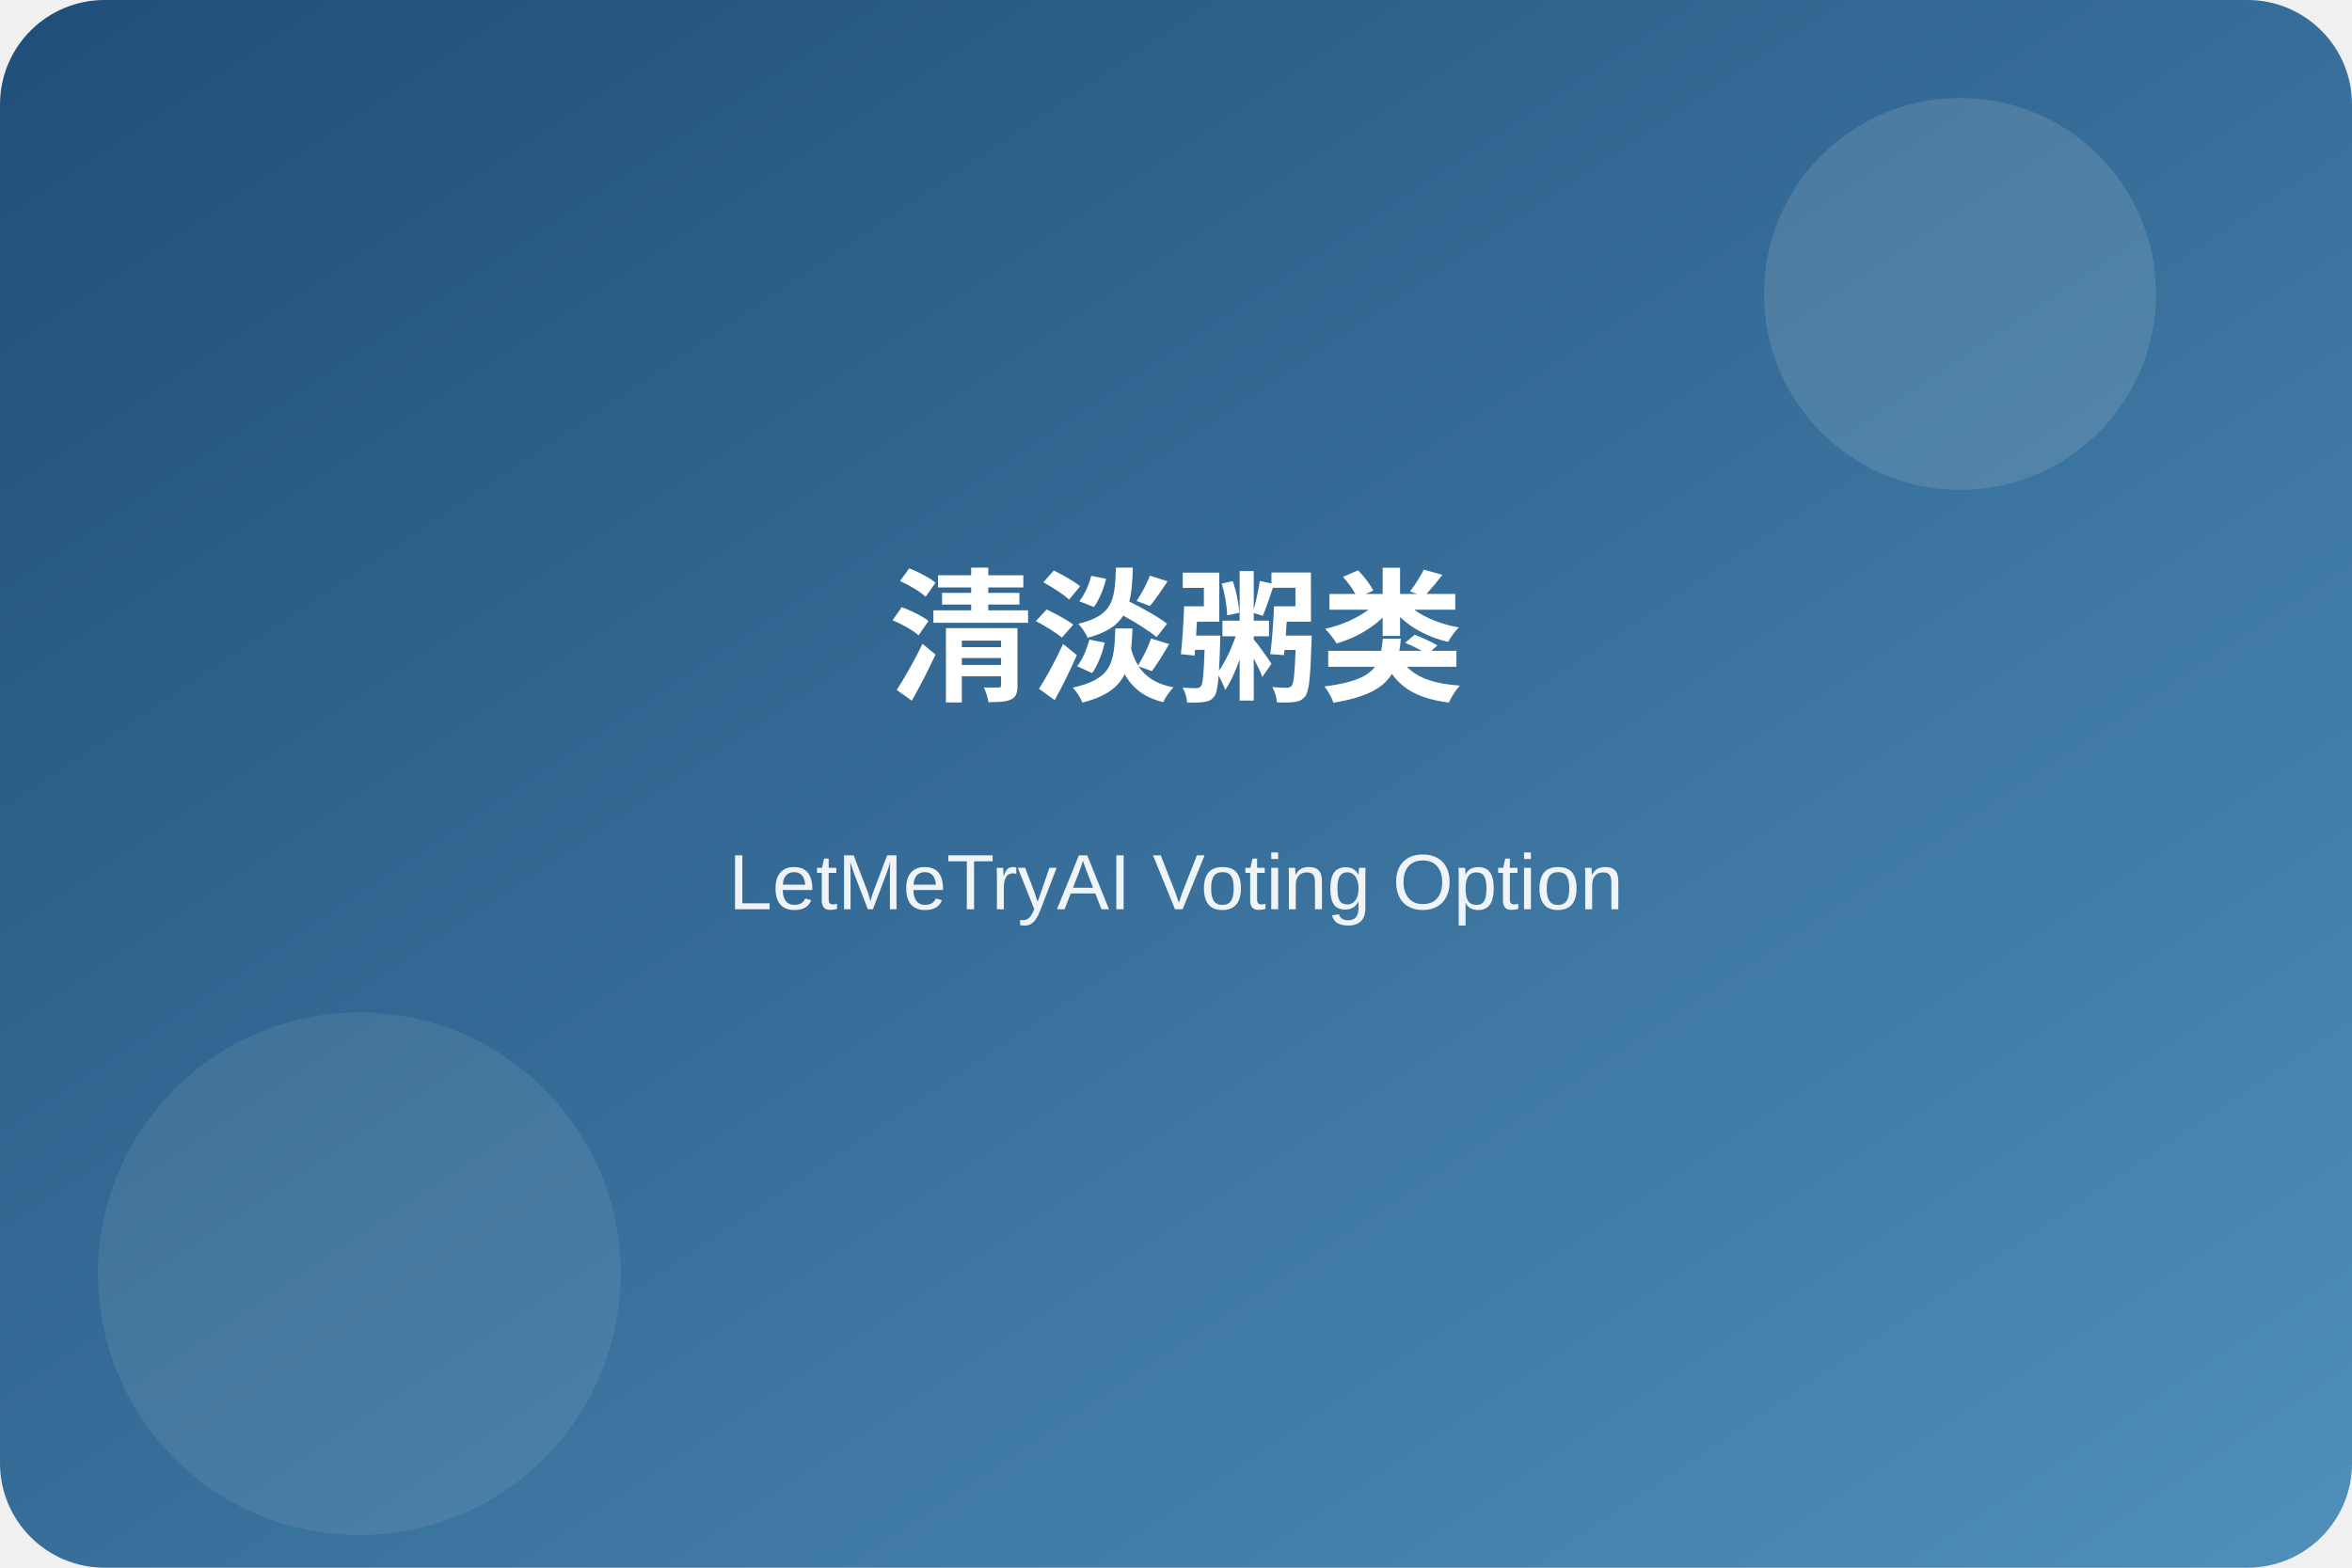
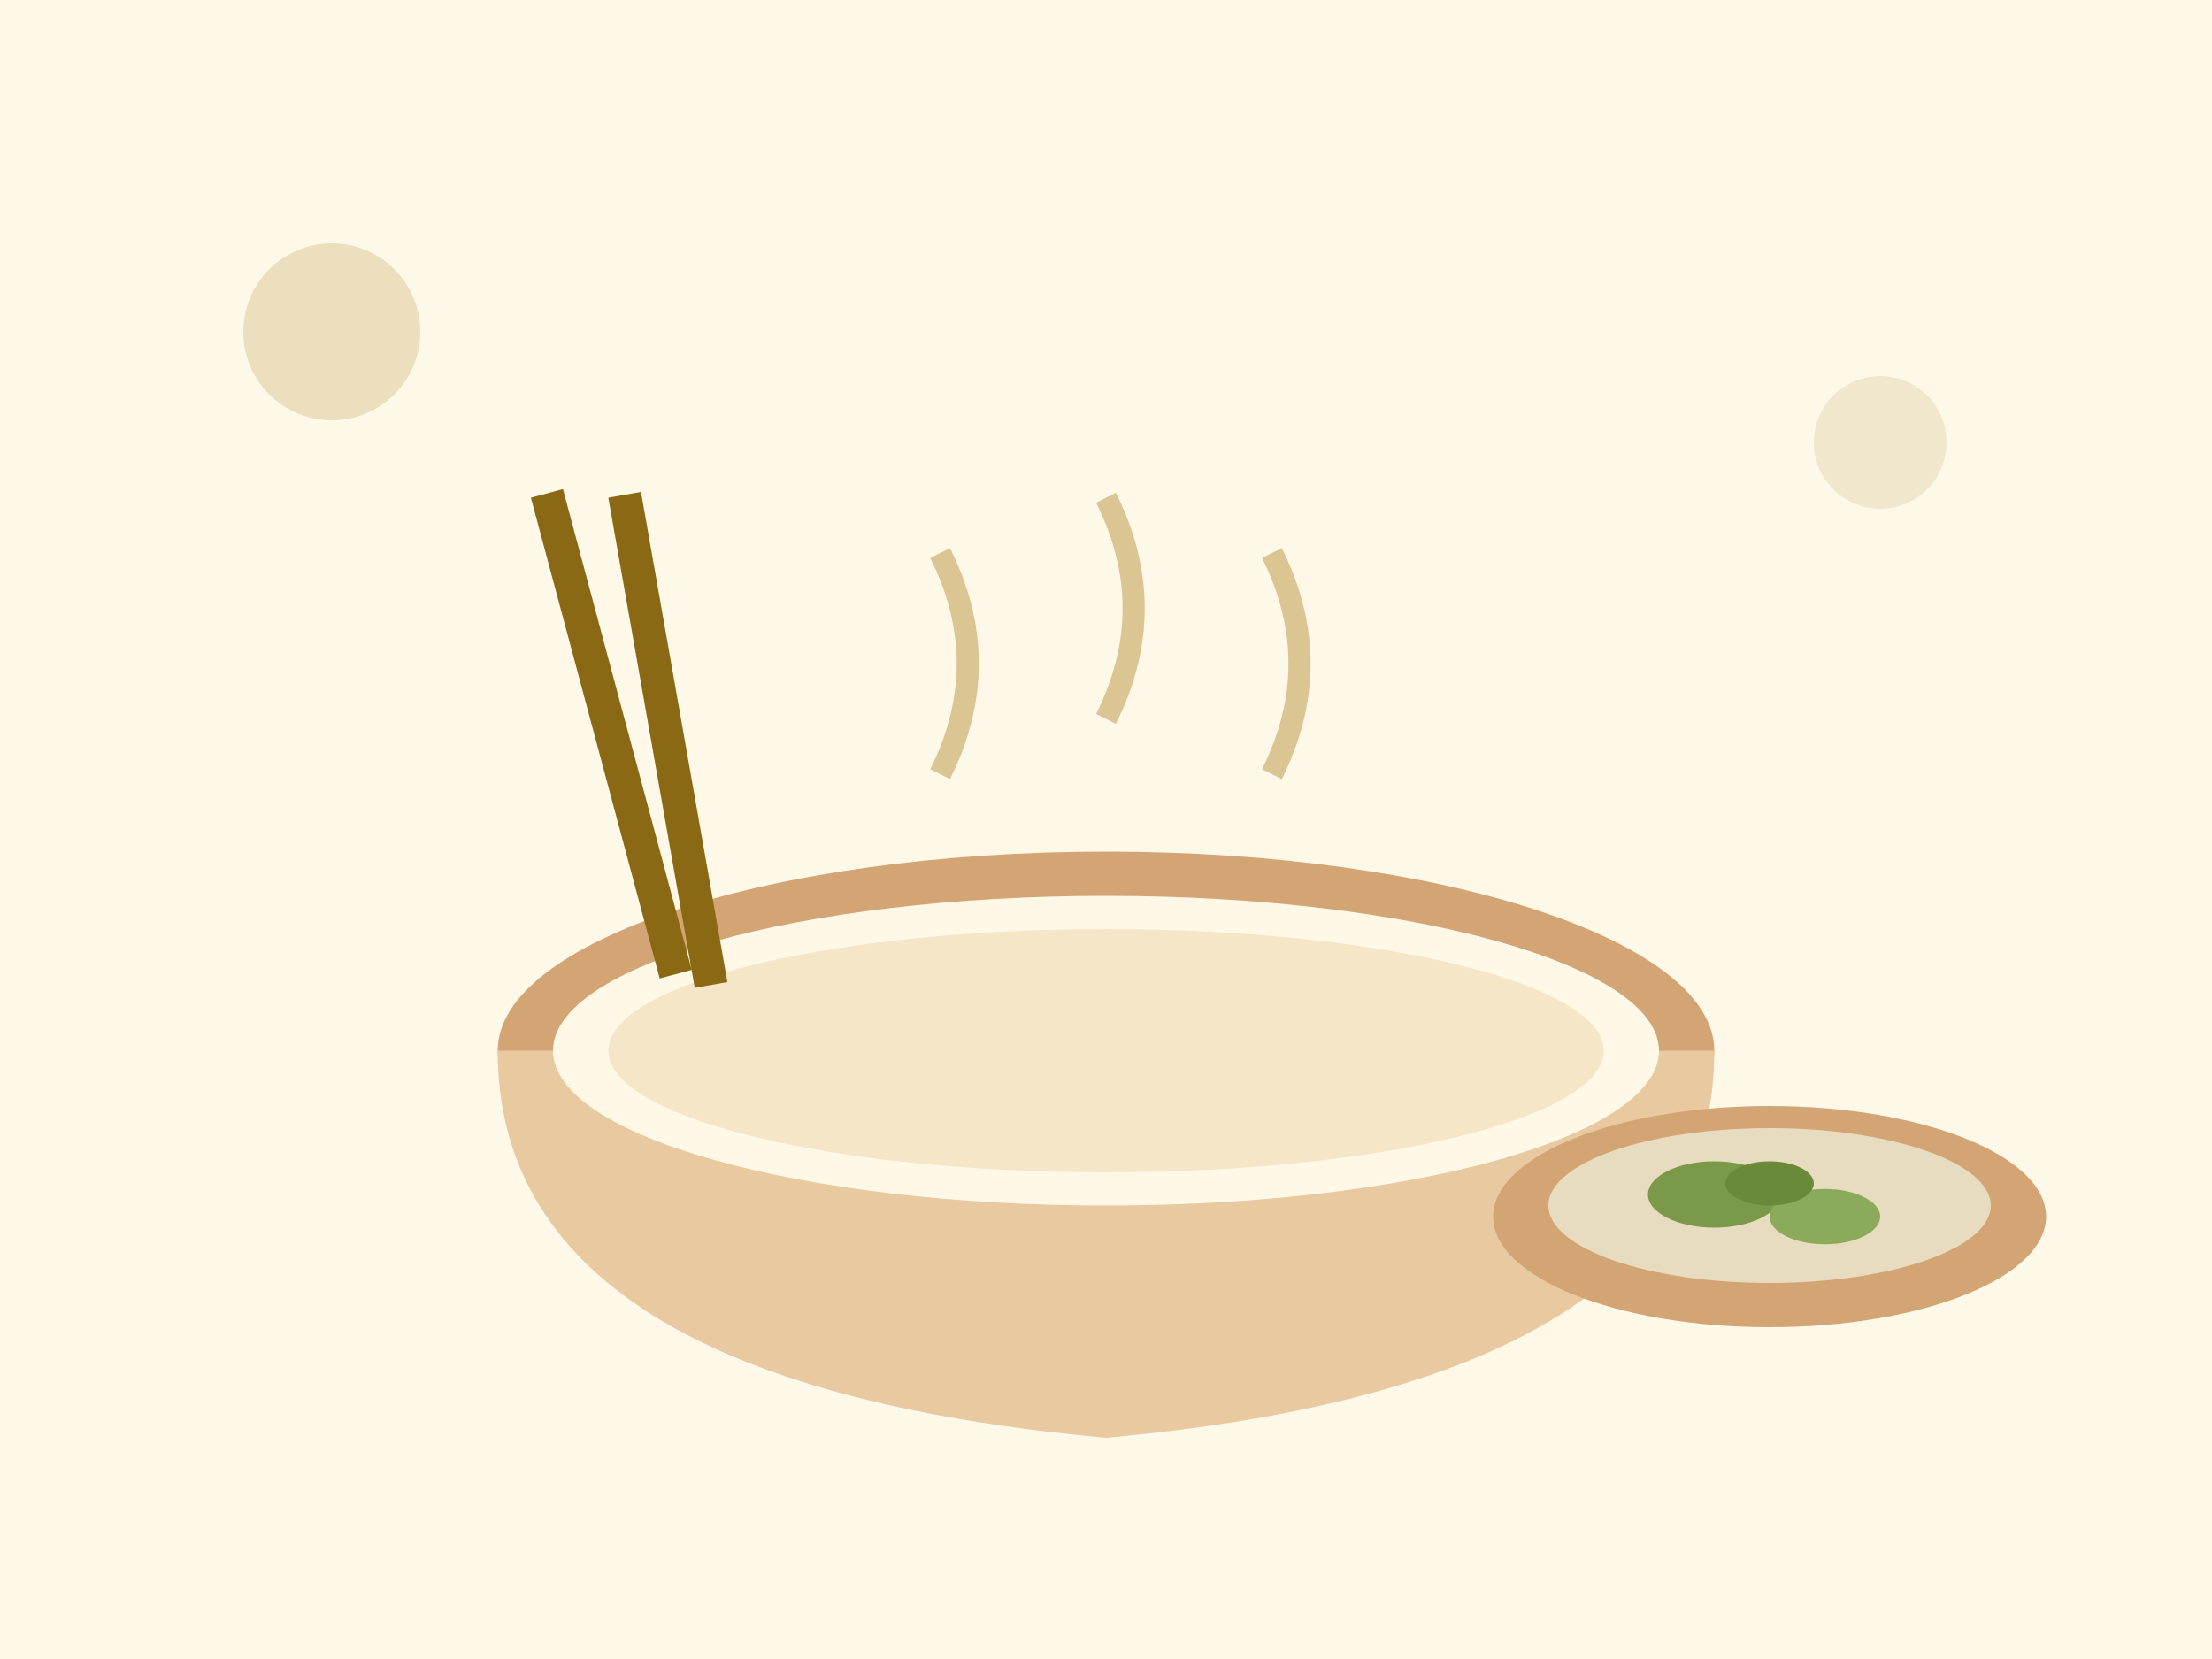
- <svg xmlns="http://www.w3.org/2000/svg" width="720" height="480" viewBox="0 0 720 480">
-   <defs>
-     <linearGradient id="grad" x1="0%" y1="0%" x2="100%" y2="100%">
-       <stop offset="0%" stop-color="#1f4e79" />
-       <stop offset="100%" stop-color="#4f8fba" />
-     </linearGradient>
-   </defs>
-   <rect width="720" height="480" rx="32" fill="url(#grad)" />
-   <circle cx="600" cy="90" r="60" fill="rgba(255,255,255,0.12)" />
-   <circle cx="110" cy="390" r="80" fill="rgba(255,255,255,0.08)" />
-   <text x="50%" y="44%" text-anchor="middle" font-size="44" font-family="Arial,Helvetica,sans-serif" fill="#ffffff" font-weight="700">清淡粥类</text>
-   <text x="50%" y="58%" text-anchor="middle" font-size="24" font-family="Arial,Helvetica,sans-serif" fill="rgba(255,255,255,0.92)">LetMeTryAI Voting Option</text>
+ <svg xmlns="http://www.w3.org/2000/svg" viewBox="0 0 200 150">
+   <rect width="200" height="150" fill="#fdf8e8" />
+   <ellipse cx="100" cy="95" rx="55" ry="18" fill="#d4a574" />
+   <path d="M45 95 Q45 125 100 130 Q155 125 155 95" fill="#e8c9a0" />
+   <ellipse cx="100" cy="95" rx="50" ry="14" fill="#fff8e7" />
+   <ellipse cx="100" cy="95" rx="45" ry="11" fill="#f5e6c8" />
+   <path d="M85 70 Q90 60 85 50" stroke="#c4a35a" stroke-width="2" fill="none" opacity="0.6" />
+   <path d="M100 65 Q105 55 100 45" stroke="#c4a35a" stroke-width="2" fill="none" opacity="0.6" />
+   <path d="M115 70 Q120 60 115 50" stroke="#c4a35a" stroke-width="2" fill="none" opacity="0.6" />
+   <ellipse cx="160" cy="110" rx="25" ry="10" fill="#d4a574" />
+   <ellipse cx="160" cy="109" rx="20" ry="7" fill="#e8dcc0" />
+   <ellipse cx="155" cy="108" rx="6" ry="3" fill="#7a9a4a" />
+   <ellipse cx="165" cy="110" rx="5" ry="2.5" fill="#8baa5a" />
+   <ellipse cx="160" cy="107" rx="4" ry="2" fill="#6a8a3a" />
+   <rect x="48" y="45" width="3" height="45" fill="#8b6914" transform="rotate(-15 48 45)" />
+   <rect x="55" y="45" width="3" height="45" fill="#8b6914" transform="rotate(-10 55 45)" />
+   <circle cx="30" cy="30" r="8" fill="#c4a35a" opacity="0.3" />
+   <circle cx="170" cy="40" r="6" fill="#c4a35a" opacity="0.2" />
</svg>
